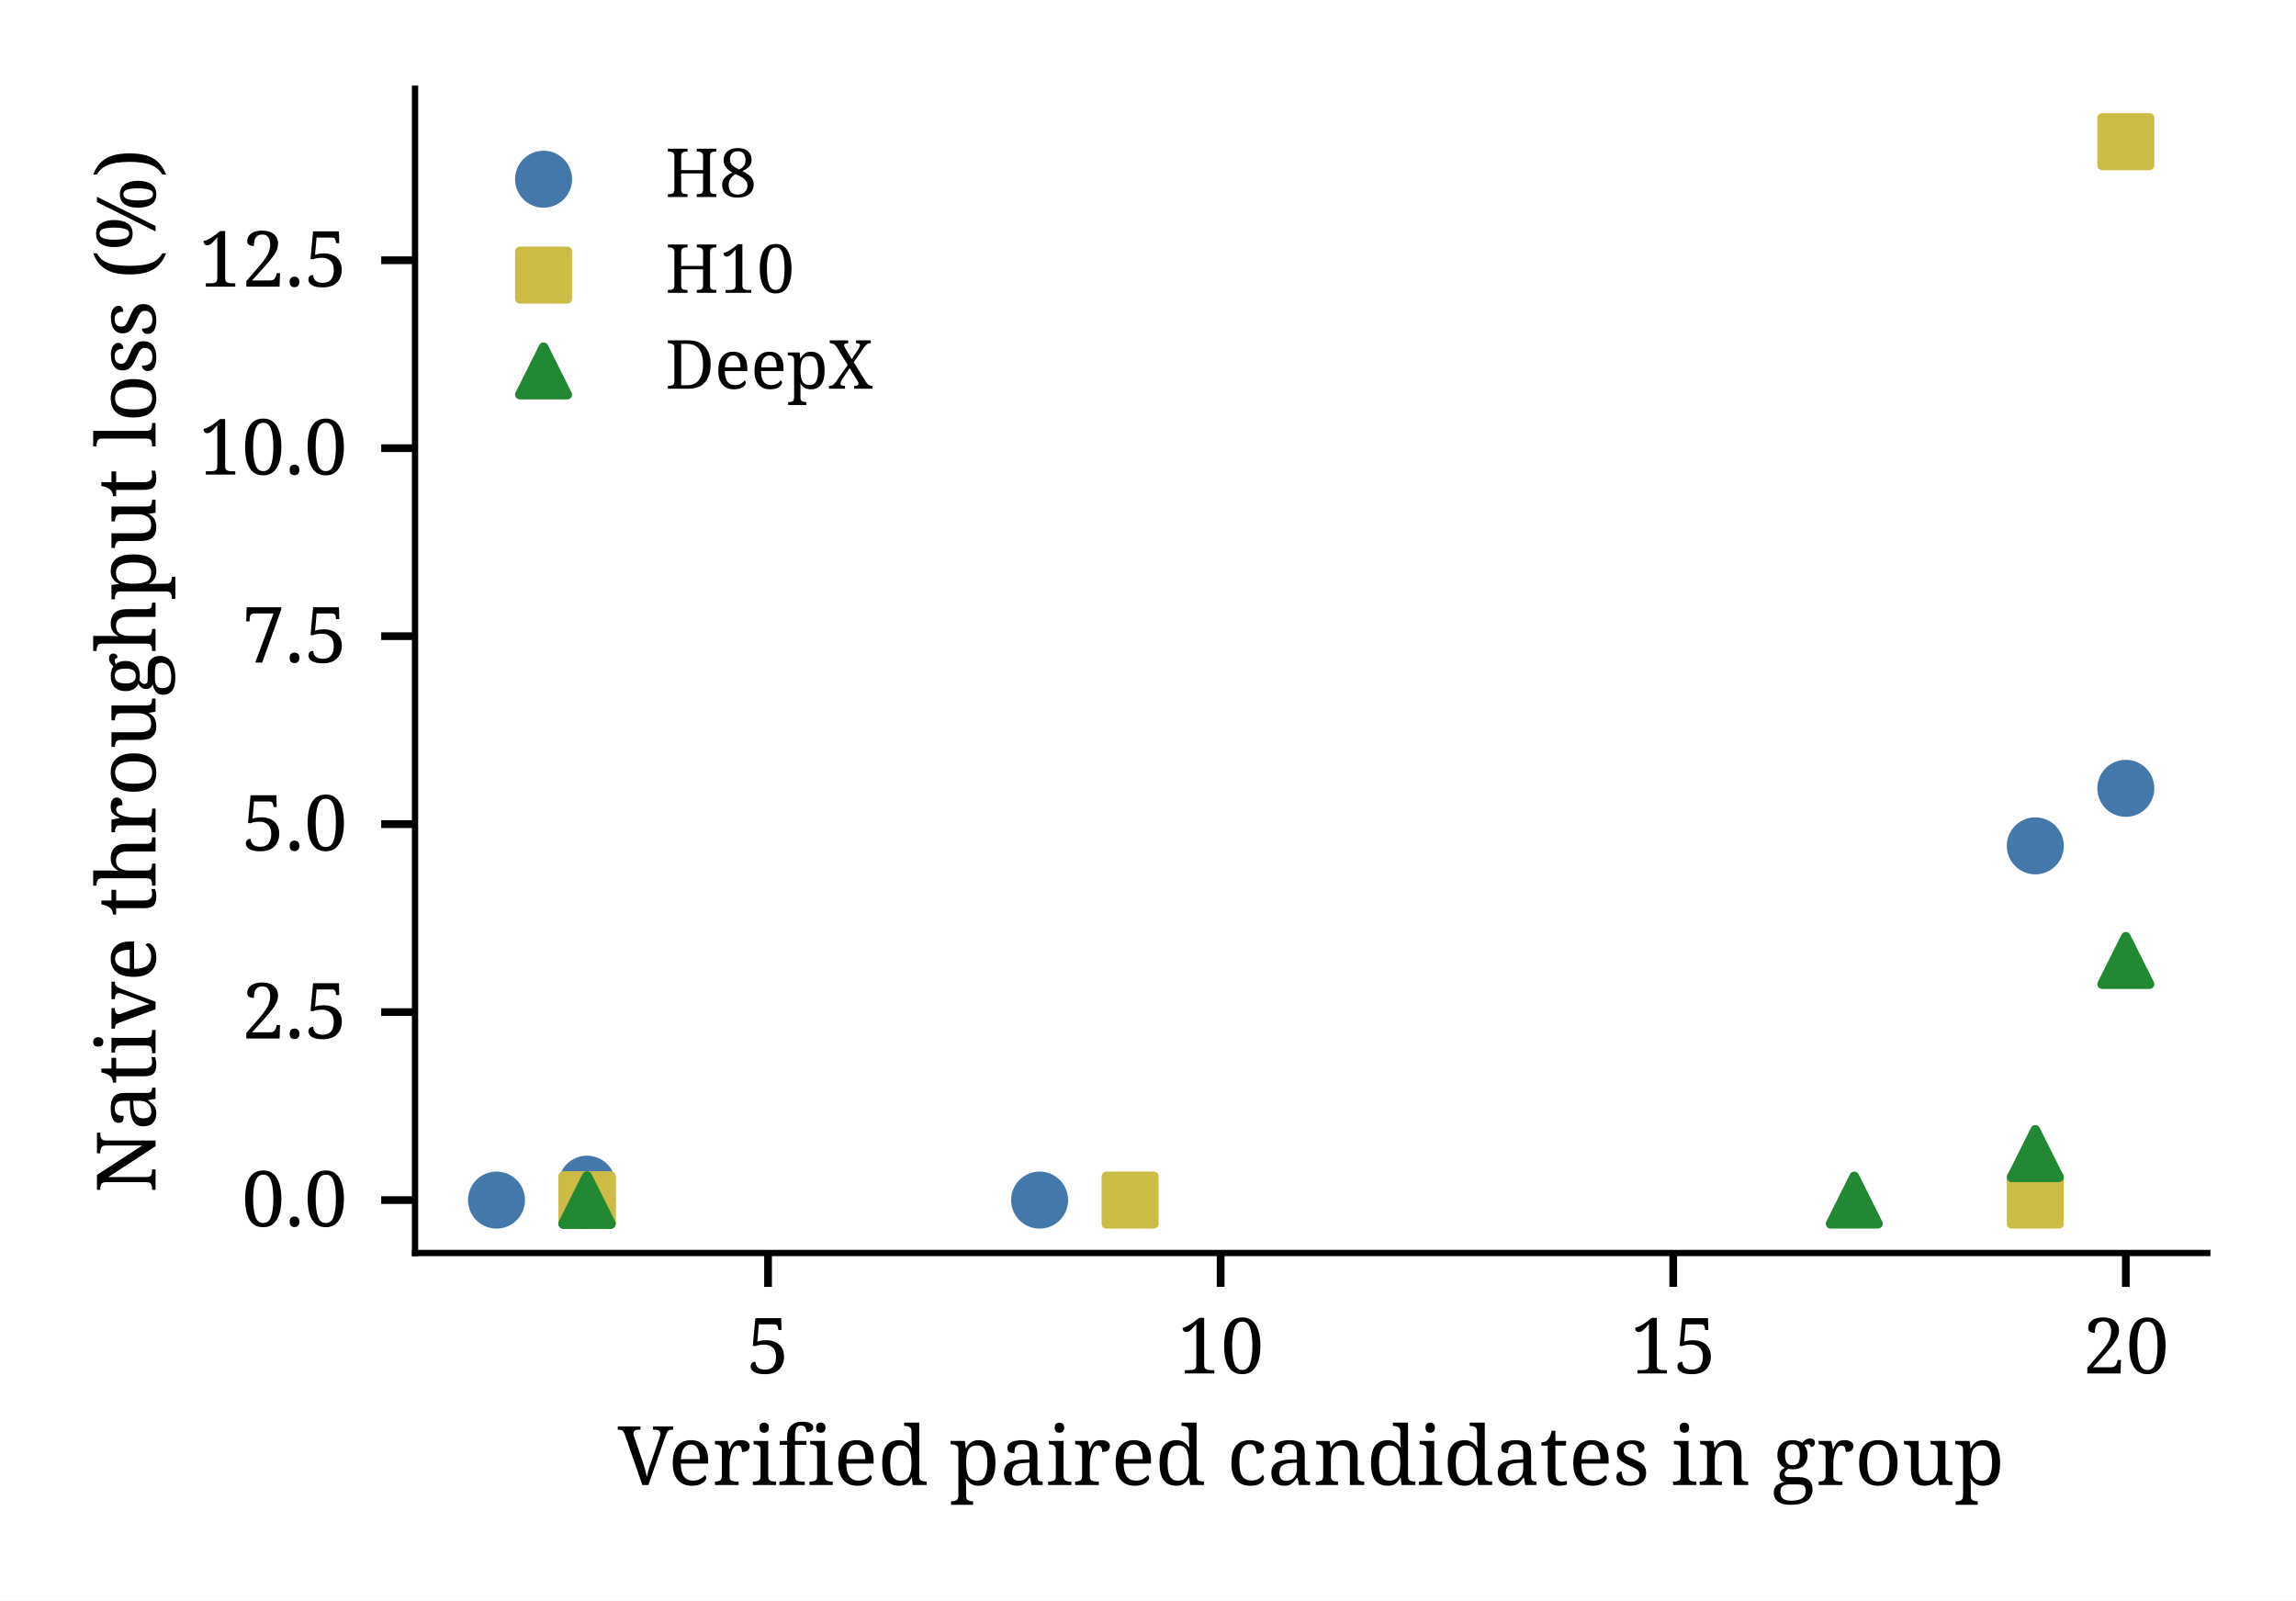
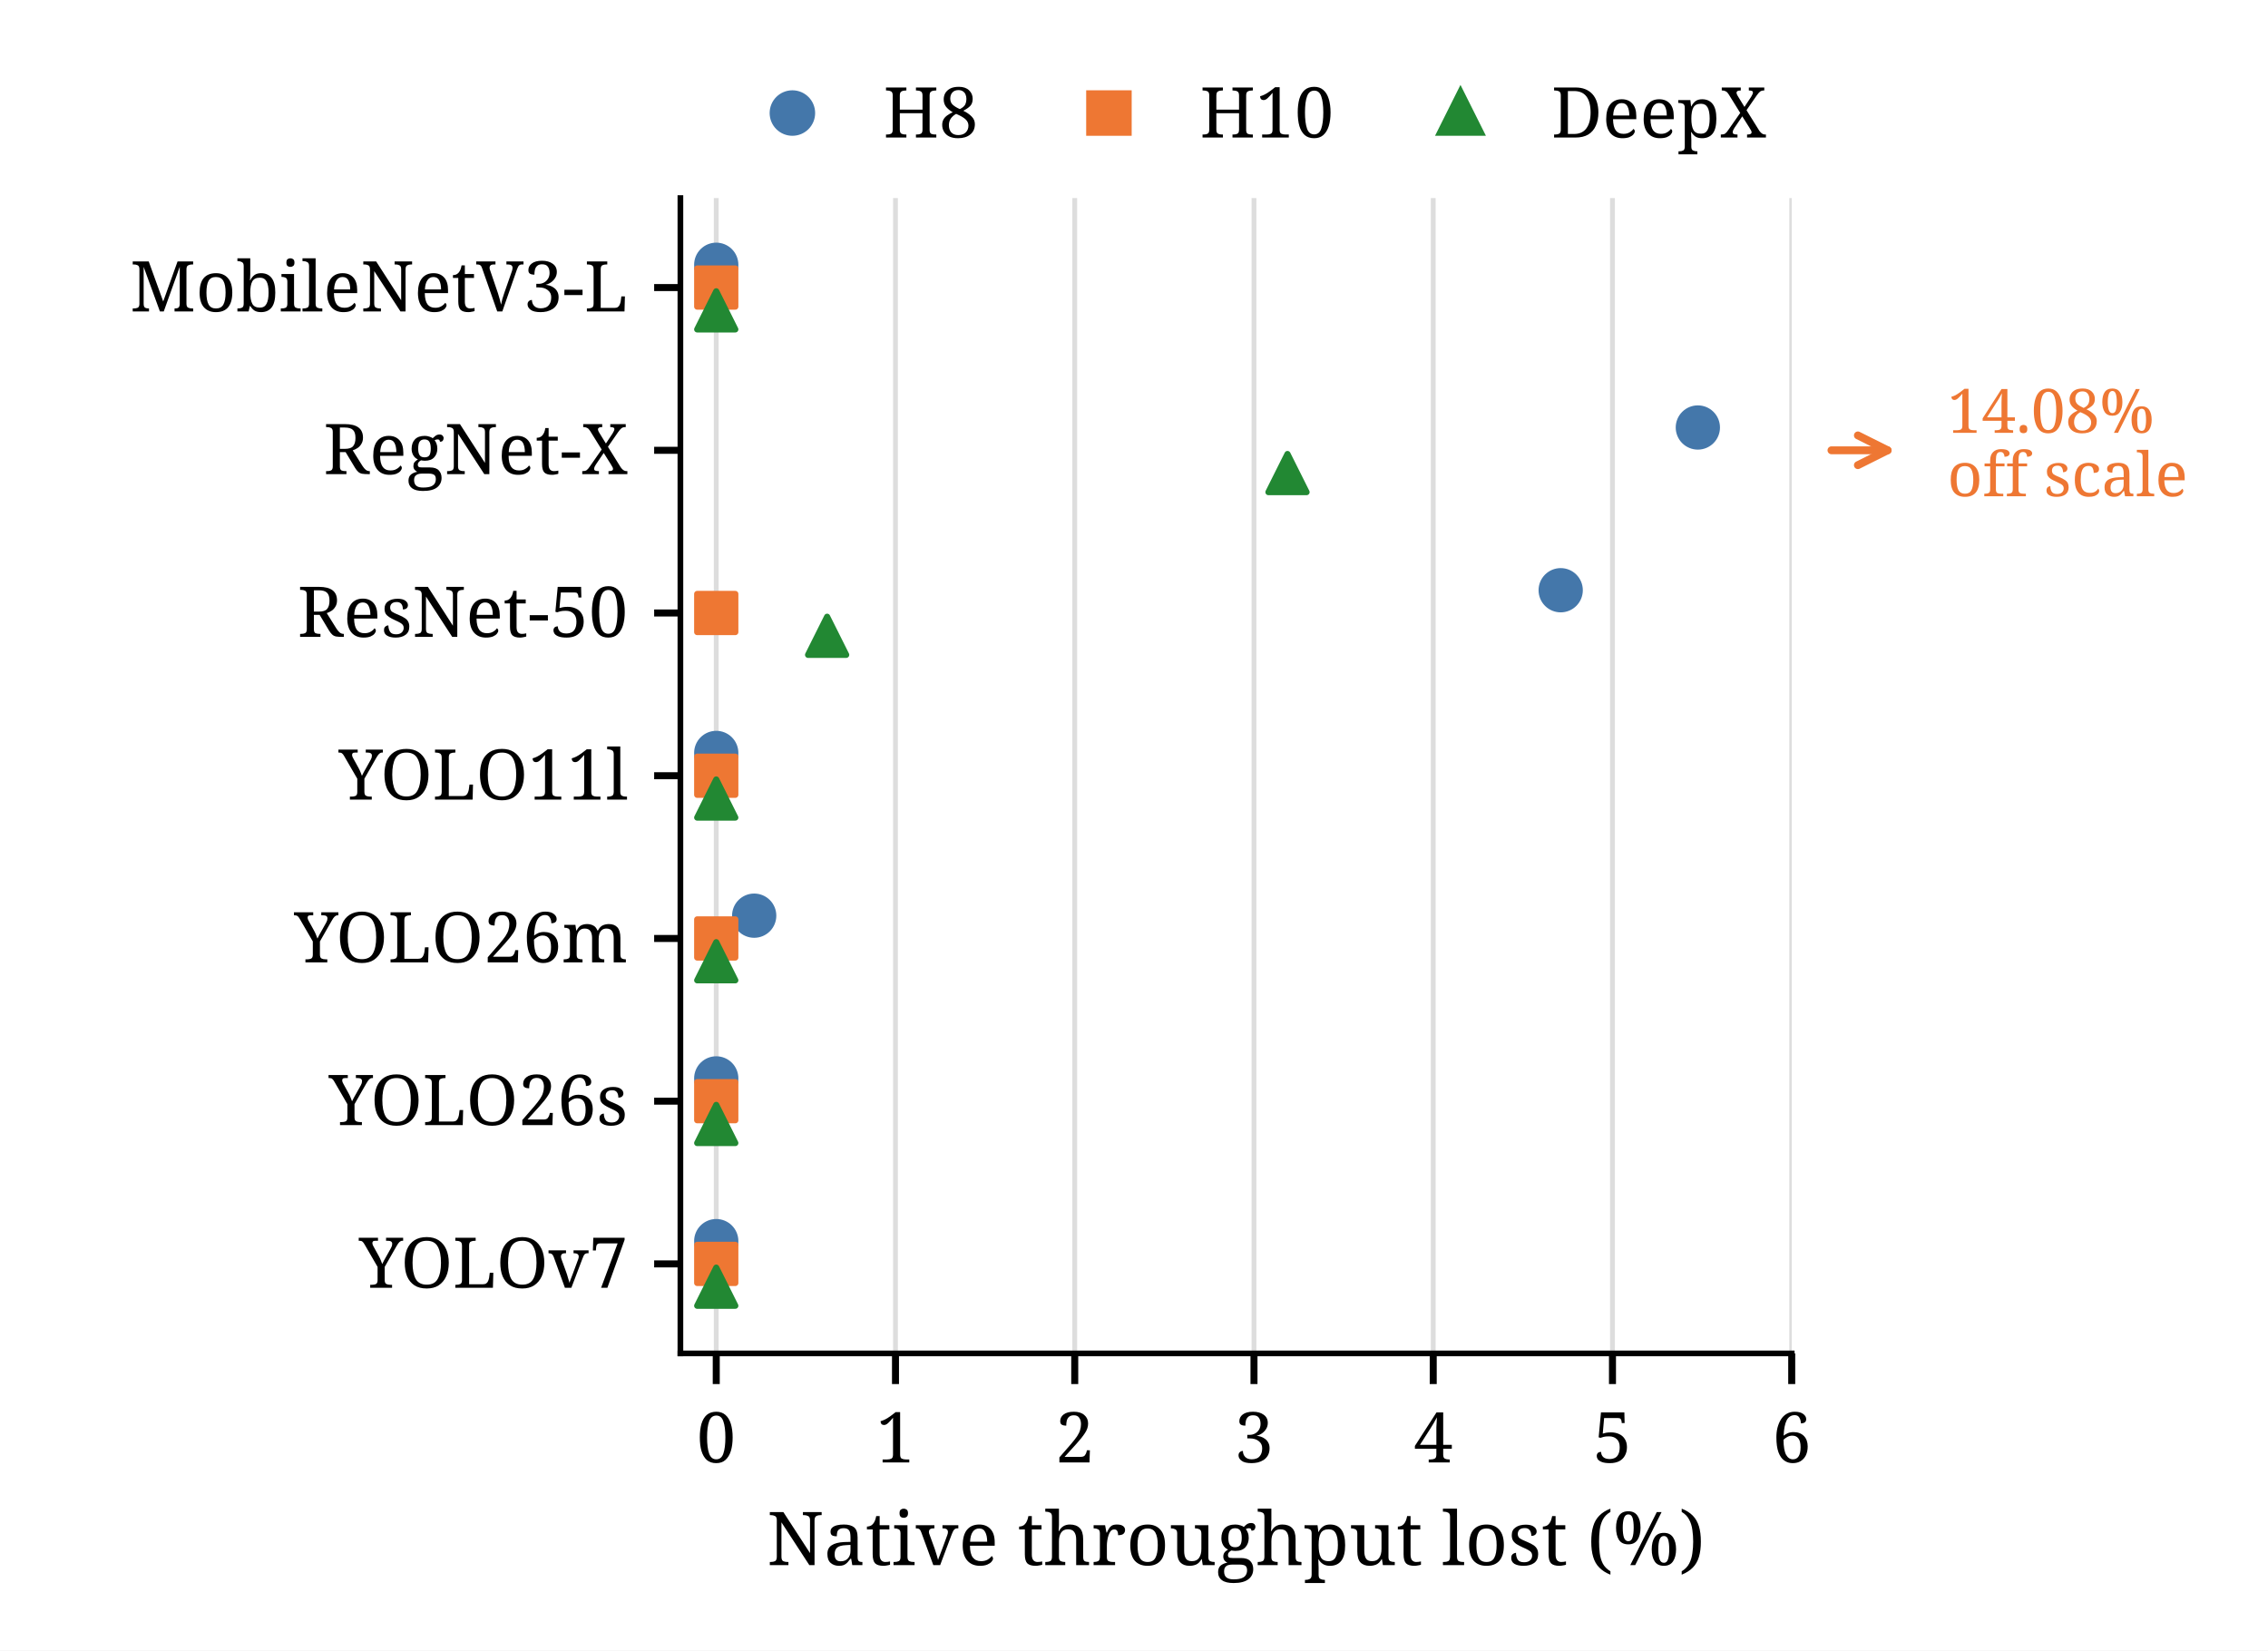
- <svg xmlns="http://www.w3.org/2000/svg" xmlns:xlink="http://www.w3.org/1999/xlink" width="237.6pt" height="165.6pt" viewBox="0 0 237.6 165.6" version="1.1">
+ <svg xmlns="http://www.w3.org/2000/svg" xmlns:xlink="http://www.w3.org/1999/xlink" width="259.2pt" height="188.64pt" viewBox="0 0 259.2 188.64" version="1.1">
  <defs>
    <style type="text/css">*{stroke-linejoin: round; stroke-linecap: butt}</style>
  </defs>
  <g id="figure_1">
    <g id="patch_1">
-       <path d="M 0 165.6  L 237.6 165.6  L 237.6 0  L 0 0  z " style="fill: #ffffff" />
+       <path d="M 0 188.64  L 259.2 188.64  L 259.2 0  L 0 0  z " style="fill: #ffffff" />
    </g>
    <g id="axes_1">
      <g id="patch_2">
-         <path d="M 42.95 129.648  L 228.42 129.648  L 228.42 9.18  L 42.95 9.18  z " style="fill: #ffffff" />
+         <path d="M 77.76 154.685  L 204.768 154.685  L 204.768 22.637  L 77.76 22.637  z " style="fill: #ffffff" />
      </g>
      <g id="matplotlib.axis_1">
        <g id="xtick_1">
          <g id="line2d_1">
+             <path d="M 81.857 154.685  L 81.857 22.637  " clip-path="url(#p9a237a7f62)" style="fill: none; stroke: #dddddd; stroke-width: 0.55; stroke-linecap: square" />
+           </g>
+           <g id="line2d_2">
            <defs>
              <path id="m5aab3f3cba" d="M 0 0  L 0 3.5  " style="stroke: #000000; stroke-width: 0.8" />
            </defs>
            <g>
-               <use xlink:href="#m5aab3f3cba" x="79.482" y="129.648" style="stroke: #000000; stroke-width: 0.8" />
+               <use xlink:href="#m5aab3f3cba" x="81.857" y="154.685" style="stroke: #000000; stroke-width: 0.8" />
            </g>
          </g>
          <g id="text_1">
-             <text style="font-size: 8px; font-family: 'STIXGeneral', serif; text-anchor: middle" x="79.482" y="142.111" transform="rotate(-0 79.48197 142.1113)">5</text>
+             <text style="font-size: 8px; font-family: 'STIXGeneral', serif; text-anchor: middle" x="81.857" y="167.149" transform="rotate(-0 81.85703 167.1486)">0</text>
          </g>
        </g>
        <g id="xtick_2">
-           <g id="line2d_2">
-             <g>
-               <use xlink:href="#m5aab3f3cba" x="126.318" y="129.648" style="stroke: #000000; stroke-width: 0.8" />
+           <g id="line2d_3">
+             <path d="M 102.342 154.685  L 102.342 22.637  " clip-path="url(#p9a237a7f62)" style="fill: none; stroke: #dddddd; stroke-width: 0.55; stroke-linecap: square" />
+           </g>
+           <g id="line2d_4">
+             <g>
+               <use xlink:href="#m5aab3f3cba" x="102.342" y="154.685" style="stroke: #000000; stroke-width: 0.8" />
            </g>
          </g>
          <g id="text_2">
-             <text style="font-size: 8px; font-family: 'STIXGeneral', serif; text-anchor: middle" x="126.318" y="142.111" transform="rotate(-0 126.3178 142.1113)">10</text>
+             <text style="font-size: 8px; font-family: 'STIXGeneral', serif; text-anchor: middle" x="102.342" y="167.149" transform="rotate(-0 102.3422 167.1486)">1</text>
          </g>
        </g>
        <g id="xtick_3">
-           <g id="line2d_3">
-             <g>
-               <use xlink:href="#m5aab3f3cba" x="173.154" y="129.648" style="stroke: #000000; stroke-width: 0.8" />
+           <g id="line2d_5">
+             <path d="M 122.827 154.685  L 122.827 22.637  " clip-path="url(#p9a237a7f62)" style="fill: none; stroke: #dddddd; stroke-width: 0.55; stroke-linecap: square" />
+           </g>
+           <g id="line2d_6">
+             <g>
+               <use xlink:href="#m5aab3f3cba" x="122.827" y="154.685" style="stroke: #000000; stroke-width: 0.8" />
            </g>
          </g>
          <g id="text_3">
-             <text style="font-size: 8px; font-family: 'STIXGeneral', serif; text-anchor: middle" x="173.154" y="142.111" transform="rotate(-0 173.1537 142.1113)">15</text>
+             <text style="font-size: 8px; font-family: 'STIXGeneral', serif; text-anchor: middle" x="122.827" y="167.149" transform="rotate(-0 122.8274 167.1486)">2</text>
          </g>
        </g>
        <g id="xtick_4">
-           <g id="line2d_4">
-             <g>
-               <use xlink:href="#m5aab3f3cba" x="219.99" y="129.648" style="stroke: #000000; stroke-width: 0.8" />
+           <g id="line2d_7">
+             <path d="M 143.313 154.685  L 143.313 22.637  " clip-path="url(#p9a237a7f62)" style="fill: none; stroke: #dddddd; stroke-width: 0.55; stroke-linecap: square" />
+           </g>
+           <g id="line2d_8">
+             <g>
+               <use xlink:href="#m5aab3f3cba" x="143.313" y="154.685" style="stroke: #000000; stroke-width: 0.8" />
            </g>
          </g>
          <g id="text_4">
-             <text style="font-size: 8px; font-family: 'STIXGeneral', serif; text-anchor: middle" x="219.99" y="142.111" transform="rotate(-0 219.9895 142.1113)">20</text>
-           </g>
-         </g>
-         <g id="text_5">
-           <text style="font-size: 8.5px; font-family: 'STIXGeneral', serif; text-anchor: middle" x="135.685" y="153.653" transform="rotate(-0 135.685 153.6527)">Verified paired candidates in group</text>
+             <text style="font-size: 8px; font-family: 'STIXGeneral', serif; text-anchor: middle" x="143.313" y="167.149" transform="rotate(-0 143.3125 167.1486)">3</text>
+           </g>
+         </g>
+         <g id="xtick_5">
+           <g id="line2d_9">
+             <path d="M 163.798 154.685  L 163.798 22.637  " clip-path="url(#p9a237a7f62)" style="fill: none; stroke: #dddddd; stroke-width: 0.55; stroke-linecap: square" />
+           </g>
+           <g id="line2d_10">
+             <g>
+               <use xlink:href="#m5aab3f3cba" x="163.798" y="154.685" style="stroke: #000000; stroke-width: 0.8" />
+             </g>
+           </g>
+           <g id="text_5">
+             <text style="font-size: 8px; font-family: 'STIXGeneral', serif; text-anchor: middle" x="163.798" y="167.149" transform="rotate(-0 163.7977 167.1486)">4</text>
+           </g>
+         </g>
+         <g id="xtick_6">
+           <g id="line2d_11">
+             <path d="M 184.283 154.685  L 184.283 22.637  " clip-path="url(#p9a237a7f62)" style="fill: none; stroke: #dddddd; stroke-width: 0.55; stroke-linecap: square" />
+           </g>
+           <g id="line2d_12">
+             <g>
+               <use xlink:href="#m5aab3f3cba" x="184.283" y="154.685" style="stroke: #000000; stroke-width: 0.8" />
+             </g>
+           </g>
+           <g id="text_6">
+             <text style="font-size: 8px; font-family: 'STIXGeneral', serif; text-anchor: middle" x="184.283" y="167.149" transform="rotate(-0 184.2828 167.1486)">5</text>
+           </g>
+         </g>
+         <g id="xtick_7">
+           <g id="line2d_13">
+             <path d="M 204.768 154.685  L 204.768 22.637  " clip-path="url(#p9a237a7f62)" style="fill: none; stroke: #dddddd; stroke-width: 0.55; stroke-linecap: square" />
+           </g>
+           <g id="line2d_14">
+             <g>
+               <use xlink:href="#m5aab3f3cba" x="204.768" y="154.685" style="stroke: #000000; stroke-width: 0.8" />
+             </g>
+           </g>
+           <g id="text_7">
+             <text style="font-size: 8px; font-family: 'STIXGeneral', serif; text-anchor: middle" x="204.768" y="167.149" transform="rotate(-0 204.768 167.1486)">6</text>
+           </g>
+         </g>
+         <g id="text_8">
+           <text style="font-size: 8.5px; font-family: 'STIXGeneral', serif; text-anchor: middle" x="141.264" y="178.885" transform="rotate(-0 141.264 178.8853)">Native throughput lost (%)</text>
        </g>
      </g>
      <g id="matplotlib.axis_2">
        <g id="ytick_1">
-           <g id="line2d_5">
+           <g id="line2d_15">
            <defs>
-               <path id="m6e11c9a4c9" d="M 0 0  L -3.5 0  " style="stroke: #000000; stroke-width: 0.8" />
+               <path id="maf9dcc8f36" d="M 0 0  L -3 0  " style="stroke: #000000; stroke-width: 0.8" />
            </defs>
            <g>
-               <use xlink:href="#m6e11c9a4c9" x="42.95" y="124.172" style="stroke: #000000; stroke-width: 0.8" />
-             </g>
-           </g>
-           <g id="text_6">
-             <text style="font-size: 8px; font-family: 'STIXGeneral', serif; text-anchor: end" x="35.95" y="126.904" transform="rotate(-0 35.95 126.9036)">0.0</text>
+               <use xlink:href="#maf9dcc8f36" x="77.76" y="32.866" style="stroke: #000000; stroke-width: 0.8" />
+             </g>
+           </g>
+           <g id="text_9">
+             <text style="font-size: 8px; font-family: 'STIXGeneral', serif; text-anchor: end" x="71.76" y="35.598" transform="rotate(-0 71.76 35.59775)">MobileNetV3-L</text>
          </g>
        </g>
        <g id="ytick_2">
-           <g id="line2d_6">
-             <g>
-               <use xlink:href="#m6e11c9a4c9" x="42.95" y="104.722" style="stroke: #000000; stroke-width: 0.8" />
-             </g>
-           </g>
-           <g id="text_7">
-             <text style="font-size: 8px; font-family: 'STIXGeneral', serif; text-anchor: end" x="35.95" y="107.454" transform="rotate(-0 35.95 107.4543)">2.5</text>
+           <g id="line2d_16">
+             <g>
+               <use xlink:href="#maf9dcc8f36" x="77.76" y="51.464" style="stroke: #000000; stroke-width: 0.8" />
+             </g>
+           </g>
+           <g id="text_10">
+             <text style="font-size: 8px; font-family: 'STIXGeneral', serif; text-anchor: end" x="71.76" y="54.192" transform="rotate(-0 71.76 54.1923)">RegNet-X</text>
          </g>
        </g>
        <g id="ytick_3">
-           <g id="line2d_7">
-             <g>
-               <use xlink:href="#m6e11c9a4c9" x="42.95" y="85.273" style="stroke: #000000; stroke-width: 0.8" />
-             </g>
-           </g>
-           <g id="text_8">
-             <text style="font-size: 8px; font-family: 'STIXGeneral', serif; text-anchor: end" x="35.95" y="88.005" transform="rotate(-0 35.95 88.0051)">5.0</text>
+           <g id="line2d_17">
+             <g>
+               <use xlink:href="#maf9dcc8f36" x="77.76" y="70.062" style="stroke: #000000; stroke-width: 0.8" />
+             </g>
+           </g>
+           <g id="text_11">
+             <text style="font-size: 8px; font-family: 'STIXGeneral', serif; text-anchor: end" x="71.76" y="72.794" transform="rotate(-0 71.76 72.79436)">ResNet-50</text>
          </g>
        </g>
        <g id="ytick_4">
-           <g id="line2d_8">
-             <g>
-               <use xlink:href="#m6e11c9a4c9" x="42.95" y="65.824" style="stroke: #000000; stroke-width: 0.8" />
-             </g>
-           </g>
-           <g id="text_9">
-             <text style="font-size: 8px; font-family: 'STIXGeneral', serif; text-anchor: end" x="35.95" y="68.556" transform="rotate(-0 35.95 68.55586)">7.5</text>
+           <g id="line2d_18">
+             <g>
+               <use xlink:href="#maf9dcc8f36" x="77.76" y="88.661" style="stroke: #000000; stroke-width: 0.8" />
+             </g>
+           </g>
+           <g id="text_12">
+             <text style="font-size: 8px; font-family: 'STIXGeneral', serif; text-anchor: end" x="71.76" y="91.393" transform="rotate(-0 71.76 91.39267)">YOLO11l</text>
          </g>
        </g>
        <g id="ytick_5">
-           <g id="line2d_9">
-             <g>
-               <use xlink:href="#m6e11c9a4c9" x="42.95" y="46.375" style="stroke: #000000; stroke-width: 0.8" />
-             </g>
-           </g>
-           <g id="text_10">
-             <text style="font-size: 8px; font-family: 'STIXGeneral', serif; text-anchor: end" x="35.95" y="49.107" transform="rotate(-0 35.95 49.10662)">10.0</text>
+           <g id="line2d_19">
+             <g>
+               <use xlink:href="#maf9dcc8f36" x="77.76" y="107.259" style="stroke: #000000; stroke-width: 0.8" />
+             </g>
+           </g>
+           <g id="text_13">
+             <text style="font-size: 8px; font-family: 'STIXGeneral', serif; text-anchor: end" x="71.76" y="109.991" transform="rotate(-0 71.76 109.991)">YOLO26m</text>
          </g>
        </g>
        <g id="ytick_6">
-           <g id="line2d_10">
-             <g>
-               <use xlink:href="#m6e11c9a4c9" x="42.95" y="26.926" style="stroke: #000000; stroke-width: 0.8" />
-             </g>
-           </g>
-           <g id="text_11">
-             <text style="font-size: 8px; font-family: 'STIXGeneral', serif; text-anchor: end" x="35.95" y="29.657" transform="rotate(-0 35.95 29.65738)">12.5</text>
-           </g>
-         </g>
-         <g id="text_12">
-           <text style="font-size: 8.5px; font-family: 'STIXGeneral', serif; text-anchor: middle" x="16.097" y="69.414" transform="rotate(-90 16.09727 69.41375)">Native throughput loss (%)</text>
-         </g>
+           <g id="line2d_20">
+             <g>
+               <use xlink:href="#maf9dcc8f36" x="77.76" y="125.857" style="stroke: #000000; stroke-width: 0.8" />
+             </g>
+           </g>
+           <g id="text_14">
+             <text style="font-size: 8px; font-family: 'STIXGeneral', serif; text-anchor: end" x="71.76" y="128.589" transform="rotate(-0 71.76 128.5893)">YOLO26s</text>
+           </g>
+         </g>
+         <g id="ytick_7">
+           <g id="line2d_21">
+             <g>
+               <use xlink:href="#maf9dcc8f36" x="77.76" y="144.456" style="stroke: #000000; stroke-width: 0.8" />
+             </g>
+           </g>
+           <g id="text_15">
+             <text style="font-size: 8px; font-family: 'STIXGeneral', serif; text-anchor: end" x="71.76" y="147.188" transform="rotate(-0 71.76 147.1876)">YOLOv7</text>
+           </g>
+         </g>
+       </g>
+       <g id="patch_3">
+         <path d="M 77.76 154.685  L 77.76 22.637  " style="fill: none; stroke: #000000; stroke-width: 0.65; stroke-linejoin: miter; stroke-linecap: square" />
+       </g>
+       <g id="patch_4">
+         <path d="M 77.76 154.685  L 204.768 154.685  " style="fill: none; stroke: #000000; stroke-width: 0.65; stroke-linejoin: miter; stroke-linecap: square" />
      </g>
      <g id="PathCollection_1">
        <defs>
-           <path id="m725cce0bce" d="M 0 2.449  C 0.65 2.449 1.273 2.191 1.732 1.732  C 2.191 1.273 2.449 0.65 2.449 0  C 2.449 -0.65 2.191 -1.273 1.732 -1.732  C 1.273 -2.191 0.65 -2.449 0 -2.449  C -0.65 -2.449 -1.273 -2.191 -1.732 -1.732  C -2.191 -1.273 -2.449 -0.65 -2.449 0  C -2.449 0.65 -2.191 1.273 -1.732 1.732  C -1.273 2.191 -0.65 2.449 0 2.449  z " style="stroke: #4477aa" />
+           <path id="m9dcdaceaaa" d="M 0 2.179  C 0.578 2.179 1.132 1.95 1.541 1.541  C 1.95 1.132 2.179 0.578 2.179 0  C 2.179 -0.578 1.95 -1.132 1.541 -1.541  C 1.132 -1.95 0.578 -2.179 0 -2.179  C -0.578 -2.179 -1.132 -1.95 -1.541 -1.541  C -1.95 -1.132 -2.179 -0.578 -2.179 0  C -2.179 0.578 -1.95 1.132 -1.541 1.541  C -1.132 1.95 -0.578 2.179 0 2.179  z " style="stroke: #4477aa; stroke-width: 0.7" />
        </defs>
-         <g clip-path="url(#p2e19a71e61)">
-           <use xlink:href="#m725cce0bce" x="107.583" y="124.172" style="fill: #4477aa; stroke: #4477aa" />
-           <use xlink:href="#m725cce0bce" x="219.99" y="81.568" style="fill: #4477aa; stroke: #4477aa" />
-           <use xlink:href="#m725cce0bce" x="210.622" y="87.521" style="fill: #4477aa; stroke: #4477aa" />
-           <use xlink:href="#m725cce0bce" x="60.748" y="124.172" style="fill: #4477aa; stroke: #4477aa" />
-           <use xlink:href="#m725cce0bce" x="60.748" y="122.525" style="fill: #4477aa; stroke: #4477aa" />
-           <use xlink:href="#m725cce0bce" x="60.748" y="124.172" style="fill: #4477aa; stroke: #4477aa" />
-           <use xlink:href="#m725cce0bce" x="51.38" y="124.172" style="fill: #4477aa; stroke: #4477aa" />
+         <g clip-path="url(#p9a237a7f62)">
+           <use xlink:href="#m9dcdaceaaa" x="81.857" y="30.262" style="fill: #4477aa; stroke: #4477aa; stroke-width: 0.7" />
        </g>
      </g>
      <g id="PathCollection_2">
-         <path d="M 0 168.049  C 0.65 168.049 1.273 167.791 1.732 167.332  C 2.191 166.873 2.449 166.25 2.449 165.6  C 2.449 164.95 2.191 164.327 1.732 163.868  C 1.273 163.409 0.65 163.151 0 163.151  C -0.65 163.151 -1.273 163.409 -1.732 163.868  C -2.191 164.327 -2.449 164.95 -2.449 165.6  C -2.449 166.25 -2.191 166.873 -1.732 167.332  C -1.273 167.791 -0.65 168.049 0 168.049  " clip-path="url(#p2e19a71e61)" style="fill: none; stroke: #4477aa" />
+         <g clip-path="url(#p9a237a7f62)">
+           <use xlink:href="#m9dcdaceaaa" x="194.04" y="48.86" style="fill: #4477aa; stroke: #4477aa; stroke-width: 0.7" />
+         </g>
      </g>
      <g id="PathCollection_3">
+         <g clip-path="url(#p9a237a7f62)">
+           <use xlink:href="#m9dcdaceaaa" x="178.365" y="67.459" style="fill: #4477aa; stroke: #4477aa; stroke-width: 0.7" />
+         </g>
+       </g>
+       <g id="PathCollection_4">
+         <g clip-path="url(#p9a237a7f62)">
+           <use xlink:href="#m9dcdaceaaa" x="81.857" y="86.057" style="fill: #4477aa; stroke: #4477aa; stroke-width: 0.7" />
+         </g>
+       </g>
+       <g id="PathCollection_5">
+         <g clip-path="url(#p9a237a7f62)">
+           <use xlink:href="#m9dcdaceaaa" x="86.193" y="104.655" style="fill: #4477aa; stroke: #4477aa; stroke-width: 0.7" />
+         </g>
+       </g>
+       <g id="PathCollection_6">
+         <g clip-path="url(#p9a237a7f62)">
+           <use xlink:href="#m9dcdaceaaa" x="81.857" y="123.254" style="fill: #4477aa; stroke: #4477aa; stroke-width: 0.7" />
+         </g>
+       </g>
+       <g id="PathCollection_7">
+         <g clip-path="url(#p9a237a7f62)">
+           <use xlink:href="#m9dcdaceaaa" x="81.857" y="141.852" style="fill: #4477aa; stroke: #4477aa; stroke-width: 0.7" />
+         </g>
+       </g>
+       <g id="PathCollection_8">
        <defs>
-           <path id="m58dc96d6e2" d="M -2.449 2.449  L 2.449 2.449  L 2.449 -2.449  L -2.449 -2.449  z " style="stroke: #ccbb44" />
+           <path id="mea01f205b1" d="M -2.179 2.179  L 2.179 2.179  L 2.179 -2.179  L -2.179 -2.179  z " style="stroke: #ee7733; stroke-width: 0.7" />
        </defs>
-         <g clip-path="url(#p2e19a71e61)">
-           <use xlink:href="#m58dc96d6e2" x="116.951" y="124.172" style="fill: #ccbb44; stroke: #ccbb44" />
-           <use xlink:href="#m58dc96d6e2" x="219.99" y="14.656" style="fill: #ccbb44; stroke: #ccbb44" />
-           <use xlink:href="#m58dc96d6e2" x="210.622" y="124.172" style="fill: #ccbb44; stroke: #ccbb44" />
-           <use xlink:href="#m58dc96d6e2" x="60.748" y="124.172" style="fill: #ccbb44; stroke: #ccbb44" />
-           <use xlink:href="#m58dc96d6e2" x="60.748" y="124.172" style="fill: #ccbb44; stroke: #ccbb44" />
-           <use xlink:href="#m58dc96d6e2" x="60.748" y="124.172" style="fill: #ccbb44; stroke: #ccbb44" />
-           <use xlink:href="#m58dc96d6e2" x="60.748" y="124.172" style="fill: #ccbb44; stroke: #ccbb44" />
-         </g>
-       </g>
-       <g id="PathCollection_4">
-         <path d="M 2.449 166.6  L 2.449 163.151  L -1 163.151  " clip-path="url(#p2e19a71e61)" style="fill: none; stroke: #ccbb44" />
-       </g>
-       <g id="PathCollection_5">
+         <g clip-path="url(#p9a237a7f62)">
+           <use xlink:href="#mea01f205b1" x="81.857" y="32.866" style="fill: #ee7733; stroke: #ee7733; stroke-width: 0.7" />
+         </g>
+       </g>
+       <g id="patch_5">
+         <path d="M 209.309 51.464  Q 213.023 51.464 215.73 51.464  " style="fill: none; stroke: #ee7733; stroke-width: 0.9; stroke-linecap: round" />
+         <path d="M 212.33 49.764  L 215.73 51.464  L 212.33 53.164  " style="fill: none; stroke: #ee7733; stroke-width: 0.9; stroke-linecap: round" />
+       </g>
+       <g id="text_16">
+         <text style="font-size: 7px; font-family: 'STIXGeneral', serif; fill: #ee7733" transform="translate(222.5491 49.46688)">14.08%</text>
+         <text style="font-size: 7px; font-family: 'STIXGeneral', serif; fill: #ee7733" transform="translate(222.5491 56.72304)">off scale</text>
+       </g>
+       <g id="PathCollection_9">
+         <g clip-path="url(#p9a237a7f62)">
+           <use xlink:href="#mea01f205b1" x="81.857" y="70.062" style="fill: #ee7733; stroke: #ee7733; stroke-width: 0.7" />
+         </g>
+       </g>
+       <g id="PathCollection_10">
+         <g clip-path="url(#p9a237a7f62)">
+           <use xlink:href="#mea01f205b1" x="81.857" y="88.661" style="fill: #ee7733; stroke: #ee7733; stroke-width: 0.7" />
+         </g>
+       </g>
+       <g id="PathCollection_11">
+         <g clip-path="url(#p9a237a7f62)">
+           <use xlink:href="#mea01f205b1" x="81.857" y="107.259" style="fill: #ee7733; stroke: #ee7733; stroke-width: 0.7" />
+         </g>
+       </g>
+       <g id="PathCollection_12">
+         <g clip-path="url(#p9a237a7f62)">
+           <use xlink:href="#mea01f205b1" x="81.857" y="125.857" style="fill: #ee7733; stroke: #ee7733; stroke-width: 0.7" />
+         </g>
+       </g>
+       <g id="PathCollection_13">
+         <g clip-path="url(#p9a237a7f62)">
+           <use xlink:href="#mea01f205b1" x="81.857" y="144.456" style="fill: #ee7733; stroke: #ee7733; stroke-width: 0.7" />
+         </g>
+       </g>
+       <g id="PathCollection_14">
        <defs>
-           <path id="mbf45102967" d="M 0 -2.449  L -2.449 2.449  L 2.449 2.449  z " style="stroke: #228833" />
+           <path id="m26f6f8330c" d="M 0 -2.179  L -2.179 2.179  L 2.179 2.179  z " style="stroke: #228833; stroke-width: 0.7" />
        </defs>
-         <g clip-path="url(#p2e19a71e61)">
-           <use xlink:href="#mbf45102967" x="191.888" y="124.172" style="fill: #228833; stroke: #228833" />
-           <use xlink:href="#mbf45102967" x="219.99" y="99.378" style="fill: #228833; stroke: #228833" />
-           <use xlink:href="#mbf45102967" x="210.622" y="119.359" style="fill: #228833; stroke: #228833" />
-           <use xlink:href="#mbf45102967" x="60.748" y="124.172" style="fill: #228833; stroke: #228833" />
-           <use xlink:href="#mbf45102967" x="60.748" y="124.172" style="fill: #228833; stroke: #228833" />
-           <use xlink:href="#mbf45102967" x="60.748" y="124.172" style="fill: #228833; stroke: #228833" />
-           <use xlink:href="#mbf45102967" x="60.748" y="124.172" style="fill: #228833; stroke: #228833" />
-         </g>
-       </g>
-       <g id="PathCollection_6">
-         <path d="M 0 163.151  L -1 165.151  M 1.725 166.6  L 0 163.151  " clip-path="url(#p2e19a71e61)" style="fill: none; stroke: #228833" />
-       </g>
-       <g id="patch_3">
-         <path d="M 42.95 129.648  L 42.95 9.18  " style="fill: none; stroke: #000000; stroke-width: 0.65; stroke-linejoin: miter; stroke-linecap: square" />
-       </g>
-       <g id="patch_4">
-         <path d="M 42.95 129.648  L 228.42 129.648  " style="fill: none; stroke: #000000; stroke-width: 0.65; stroke-linejoin: miter; stroke-linecap: square" />
+         <g clip-path="url(#p9a237a7f62)">
+           <use xlink:href="#m26f6f8330c" x="81.857" y="35.47" style="fill: #228833; stroke: #228833; stroke-width: 0.7" />
+         </g>
+       </g>
+       <g id="PathCollection_15">
+         <g clip-path="url(#p9a237a7f62)">
+           <use xlink:href="#m26f6f8330c" x="147.142" y="54.068" style="fill: #228833; stroke: #228833; stroke-width: 0.7" />
+         </g>
+       </g>
+       <g id="PathCollection_16">
+         <g clip-path="url(#p9a237a7f62)">
+           <use xlink:href="#m26f6f8330c" x="94.529" y="72.666" style="fill: #228833; stroke: #228833; stroke-width: 0.7" />
+         </g>
+       </g>
+       <g id="PathCollection_17">
+         <g clip-path="url(#p9a237a7f62)">
+           <use xlink:href="#m26f6f8330c" x="81.857" y="91.265" style="fill: #228833; stroke: #228833; stroke-width: 0.7" />
+         </g>
+       </g>
+       <g id="PathCollection_18">
+         <g clip-path="url(#p9a237a7f62)">
+           <use xlink:href="#m26f6f8330c" x="81.857" y="109.863" style="fill: #228833; stroke: #228833; stroke-width: 0.7" />
+         </g>
+       </g>
+       <g id="PathCollection_19">
+         <g clip-path="url(#p9a237a7f62)">
+           <use xlink:href="#m26f6f8330c" x="81.857" y="128.461" style="fill: #228833; stroke: #228833; stroke-width: 0.7" />
+         </g>
+       </g>
+       <g id="PathCollection_20">
+         <g clip-path="url(#p9a237a7f62)">
+           <use xlink:href="#m26f6f8330c" x="81.857" y="147.059" style="fill: #228833; stroke: #228833; stroke-width: 0.7" />
+         </g>
      </g>
      <g id="legend_1">
-         <g id="PathCollection_7">
+         <g id="line2d_22">
+           <defs>
+             <path id="m74586aa58c" d="M 0 2.1  C 0.557 2.1 1.091 1.879 1.485 1.485  C 1.879 1.091 2.1 0.557 2.1 0  C 2.1 -0.557 1.879 -1.091 1.485 -1.485  C 1.091 -1.879 0.557 -2.1 0 -2.1  C -0.557 -2.1 -1.091 -1.879 -1.485 -1.485  C -1.879 -1.091 -2.1 -0.557 -2.1 0  C -2.1 0.557 -1.879 1.091 -1.485 1.485  C -1.091 1.879 -0.557 2.1 0 2.1  z " style="stroke: #4477aa" />
+           </defs>
          <g>
-             <use xlink:href="#m725cce0bce" x="56.25" y="18.543" style="fill: #4477aa; stroke: #4477aa" />
-           </g>
-         </g>
-         <g id="text_13">
-           <text style="font-size: 7px; font-family: 'STIXGeneral', serif; text-anchor: start" x="68.85" y="20.38" transform="rotate(-0 68.85 20.38)">H8</text>
-         </g>
-         <g id="PathCollection_8">
+             <use xlink:href="#m74586aa58c" x="90.559" y="12.92" style="fill: #4477aa; stroke: #4477aa" />
+           </g>
+         </g>
+         <g id="text_17">
+           <text style="font-size: 8px; font-family: 'STIXGeneral', serif; text-anchor: start" x="100.959" y="15.72" transform="rotate(-0 100.959 15.71983)">H8</text>
+         </g>
+         <g id="line2d_23">
+           <defs>
+             <path id="m87093b5d47" d="M -2.1 2.1  L 2.1 2.1  L 2.1 -2.1  L -2.1 -2.1  z " style="stroke: #ee7733; stroke-linejoin: miter" />
+           </defs>
          <g>
-             <use xlink:href="#m58dc96d6e2" x="56.25" y="28.462" style="fill: #ccbb44; stroke: #ccbb44" />
-           </g>
-         </g>
-         <g id="text_14">
-           <text style="font-size: 7px; font-family: 'STIXGeneral', serif; text-anchor: start" x="68.85" y="30.299" transform="rotate(-0 68.85 30.29922)">H10</text>
-         </g>
-         <g id="PathCollection_9">
+             <use xlink:href="#m87093b5d47" x="126.735" y="12.92" style="fill: #ee7733; stroke: #ee7733; stroke-linejoin: miter" />
+           </g>
+         </g>
+         <g id="text_18">
+           <text style="font-size: 8px; font-family: 'STIXGeneral', serif; text-anchor: start" x="137.135" y="15.72" transform="rotate(-0 137.1353 15.71983)">H10</text>
+         </g>
+         <g id="line2d_24">
+           <defs>
+             <path id="m0154c6def7" d="M 0 -2.1  L -2.1 2.1  L 2.1 2.1  z " style="stroke: #228833; stroke-linejoin: miter" />
+           </defs>
          <g>
-             <use xlink:href="#mbf45102967" x="56.25" y="38.381" style="fill: #228833; stroke: #228833" />
-           </g>
-         </g>
-         <g id="text_15">
-           <text style="font-size: 7px; font-family: 'STIXGeneral', serif; text-anchor: start" x="68.85" y="40.218" transform="rotate(-0 68.85 40.21844)">DeepX</text>
+             <use xlink:href="#m0154c6def7" x="166.911" y="12.92" style="fill: #228833; stroke: #228833; stroke-linejoin: miter" />
+           </g>
+         </g>
+         <g id="text_19">
+           <text style="font-size: 8px; font-family: 'STIXGeneral', serif; text-anchor: start" x="177.311" y="15.72" transform="rotate(-0 177.3115 15.71983)">DeepX</text>
        </g>
      </g>
    </g>
  </g>
  <defs>
-     <clipPath id="p2e19a71e61">
-       <rect x="42.95" y="9.18" width="185.47" height="120.468" />
+     <clipPath id="p9a237a7f62">
+       <rect x="77.76" y="22.637" width="127.008" height="132.048" />
    </clipPath>
  </defs>
</svg>
